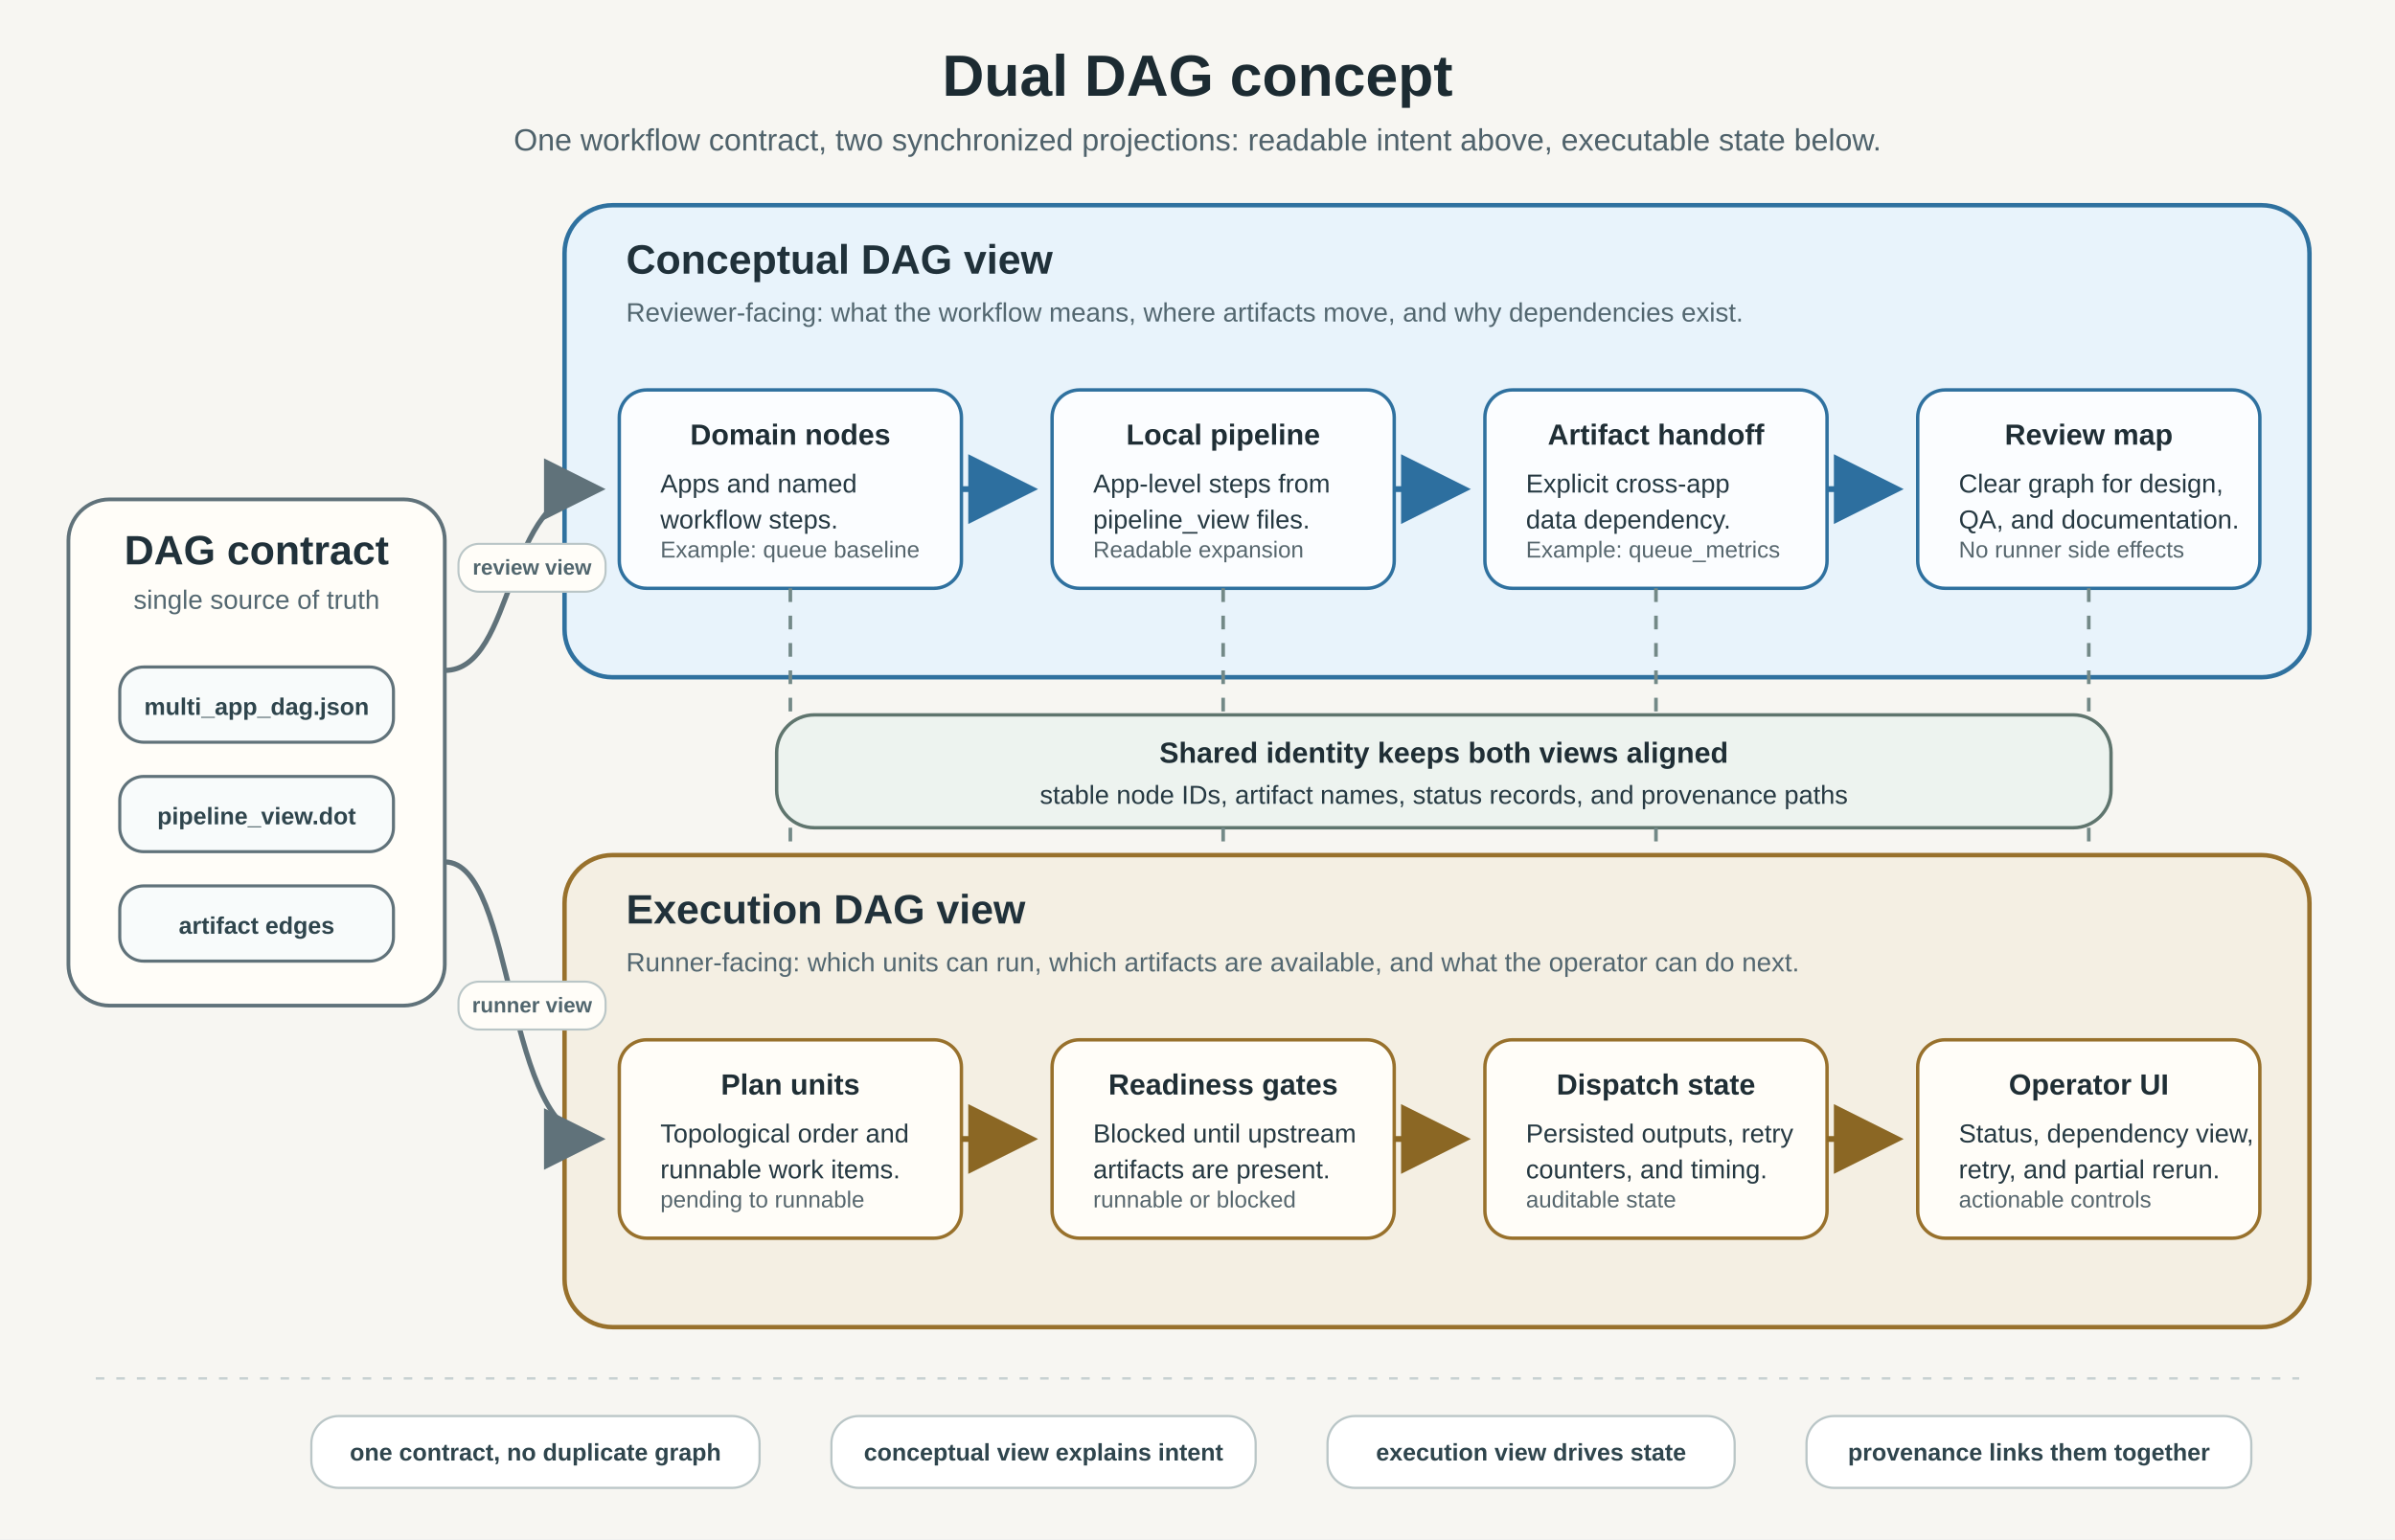
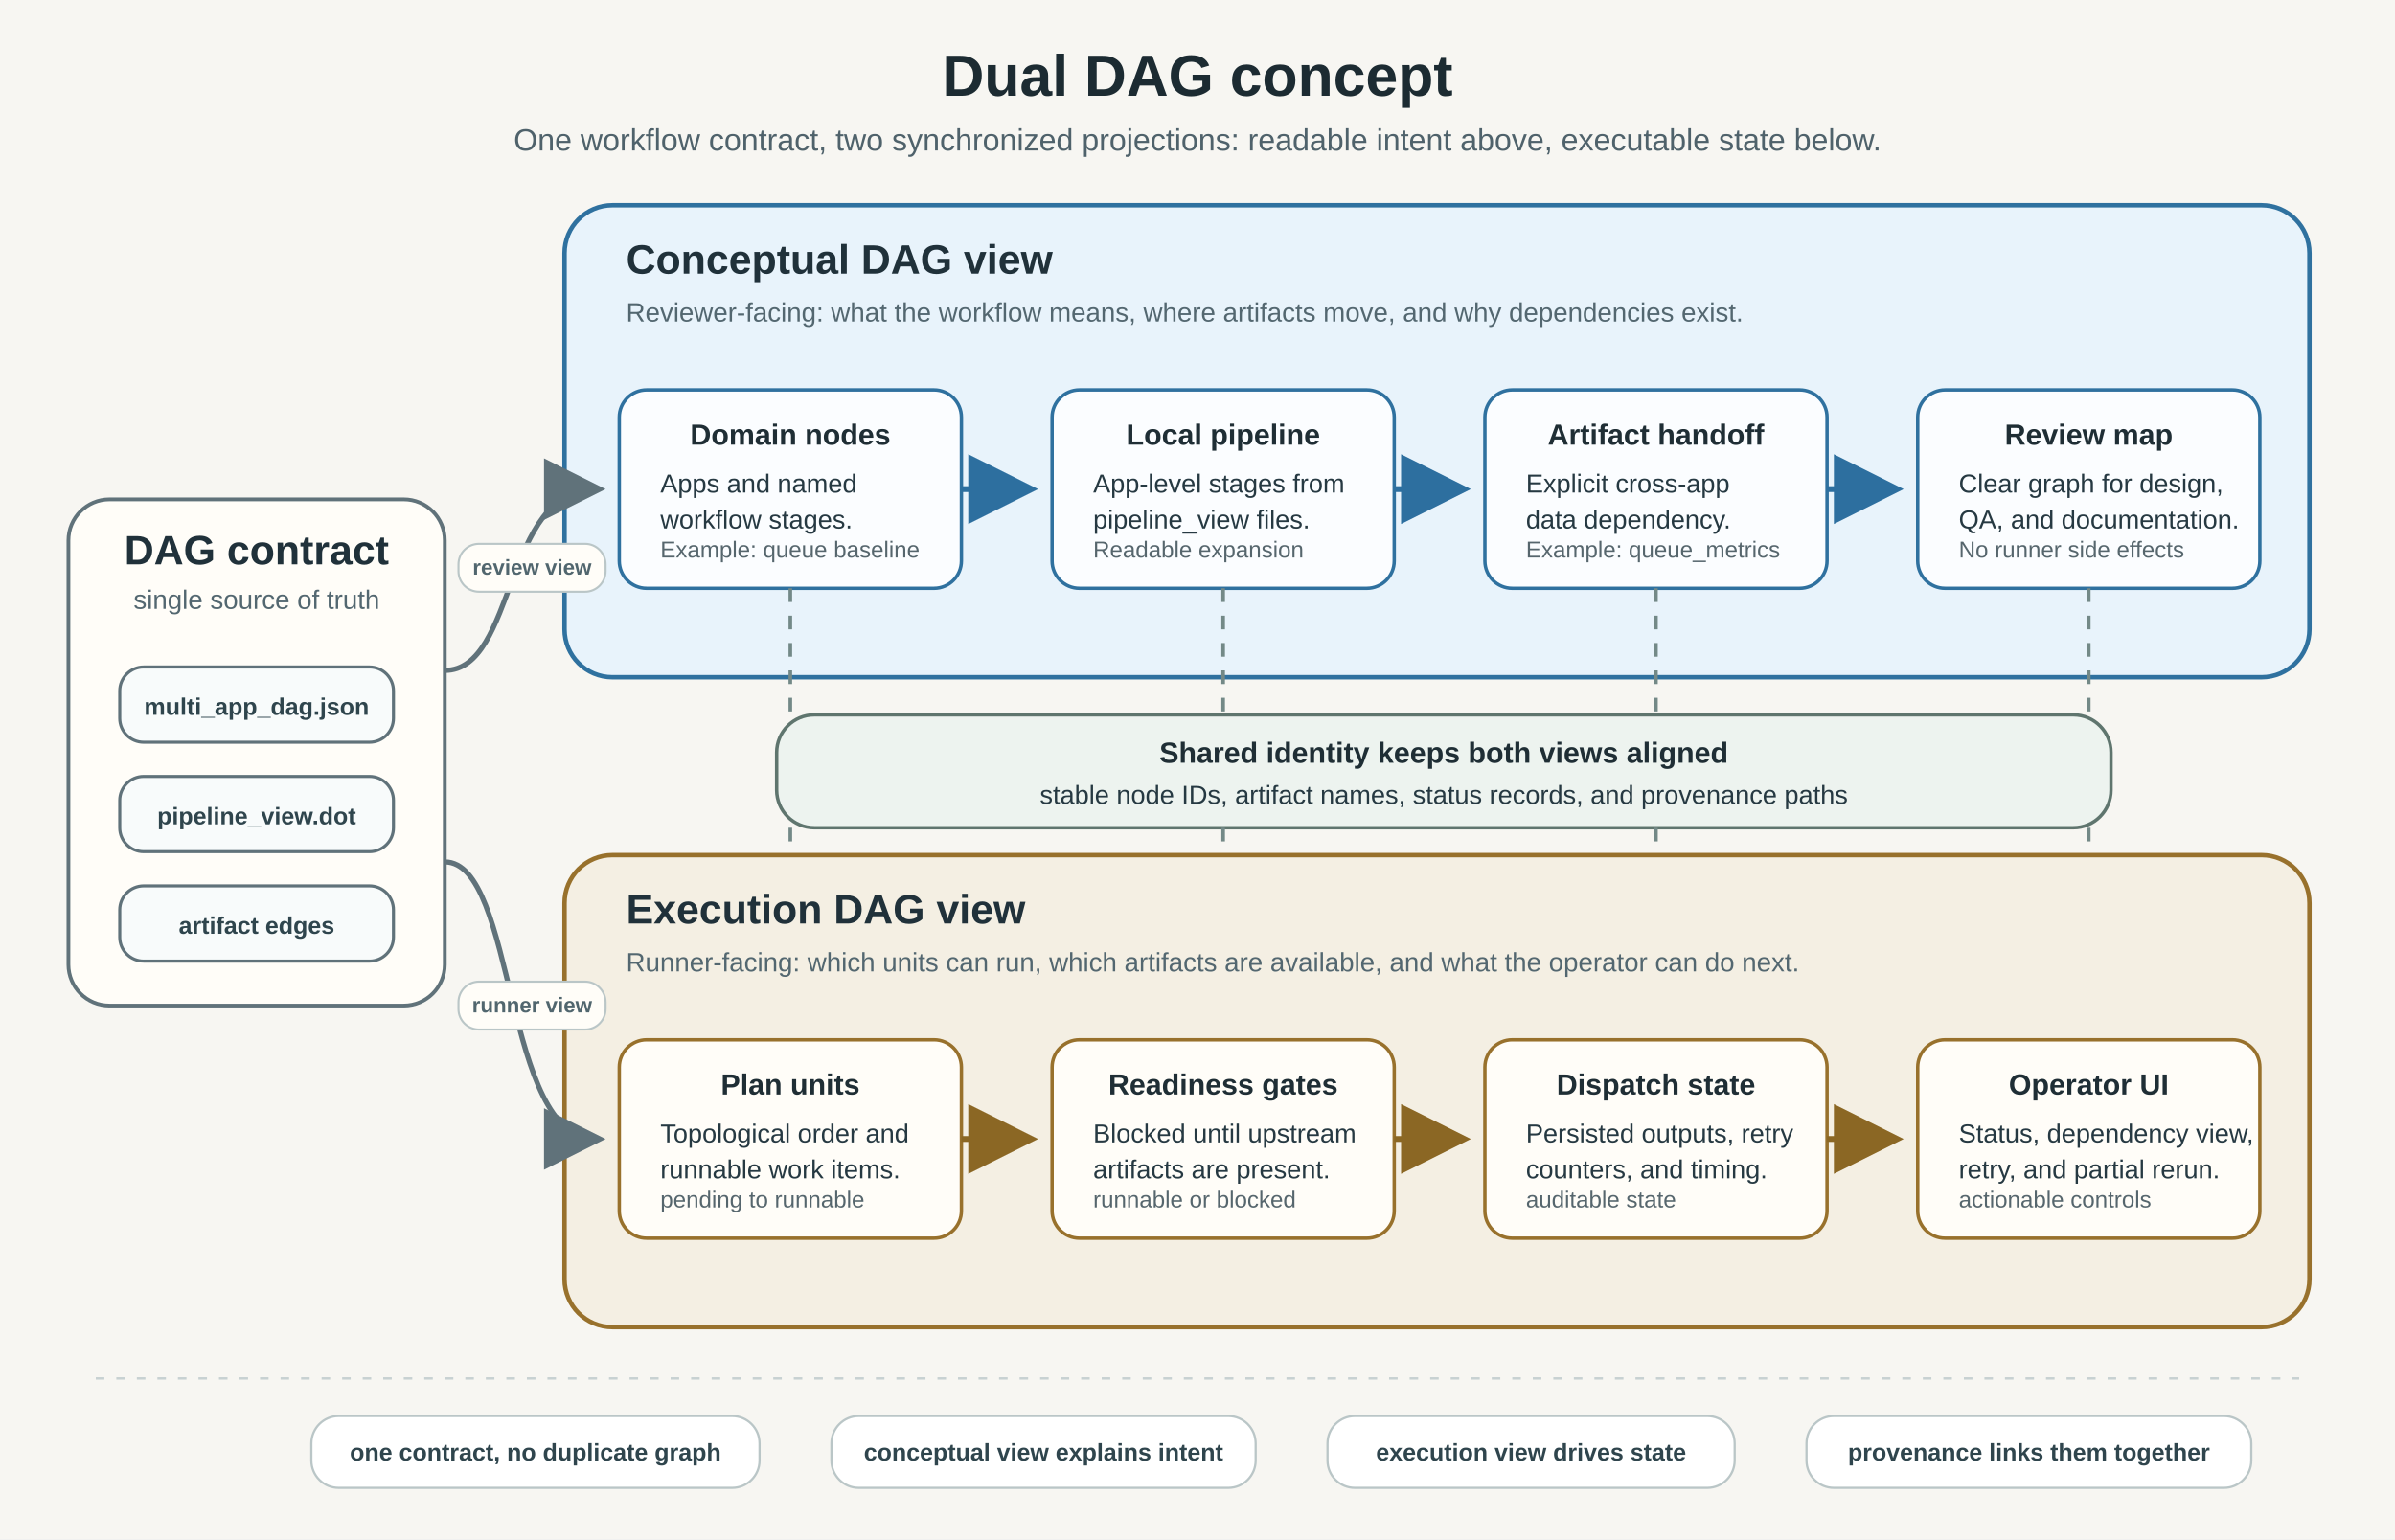
<svg xmlns="http://www.w3.org/2000/svg" width="1400" height="900" viewBox="0 0 1400 900" role="img" aria-labelledby="title desc">
  <defs>
    <style>
      .bg { fill: #f7f6f2; }
      .title { font: 700 34px Arial, Helvetica, sans-serif; fill: #1c2b32; }
      .subtitle { font: 500 18px Arial, Helvetica, sans-serif; fill: #4f626b; }
      .source { fill: #fffdf8; stroke: #60727a; stroke-width: 2.2; }
      .concept-lane { fill: #e8f3fb; stroke: #2f719f; stroke-width: 2.6; }
      .execution-lane { fill: #f4efe3; stroke: #98712c; stroke-width: 2.6; }
      .bridge { fill: #edf3ef; stroke: #5f756e; stroke-width: 2; }
      .concept-node { fill: #fbfdff; stroke: #2f719f; stroke-width: 2; }
      .execution-node { fill: #fffdf8; stroke: #98712c; stroke-width: 2; }
      .source-node { fill: #f8fbfb; stroke: #60727a; stroke-width: 1.8; }
      .lane-title { font: 700 24px Arial, Helvetica, sans-serif; fill: #20313a; }
      .lane-note { font: 500 15.5px Arial, Helvetica, sans-serif; fill: #536770; }
      .box-title { font: 700 17px Arial, Helvetica, sans-serif; fill: #1f2e35; }
      .body { font: 15.2px Arial, Helvetica, sans-serif; fill: #263942; }
      .small { font: 13.5px Arial, Helvetica, sans-serif; fill: #56666d; }
      .label-pill { fill: #fffdf8; stroke: #bac6c7; stroke-width: 1.2; }
      .label-text { font: 700 12.5px Arial, Helvetica, sans-serif; fill: #51666e; }
      .chip { fill: #ffffff; stroke: #bac6c7; stroke-width: 1.3; }
      .chip-text { font: 700 14px Arial, Helvetica, sans-serif; fill: #2f454d; }
      .concept-arrow { stroke: #2d6f9f; stroke-width: 3.4; fill: none; marker-end: url(#arrowConcept); }
      .execution-arrow { stroke: #8b6724; stroke-width: 3.4; fill: none; marker-end: url(#arrowExecution); }
      .source-arrow { stroke: #60727a; stroke-width: 3; fill: none; marker-end: url(#arrowSource); }
      .trace { stroke: #738987; stroke-width: 2.1; stroke-dasharray: 8 8; fill: none; }
      .divider { stroke: #c7d1d2; stroke-width: 1.4; stroke-dasharray: 5 7; }
    </style>
    <marker id="arrowConcept" markerWidth="12" markerHeight="12" refX="10" refY="6" orient="auto">
      <path d="M 0 0 L 12 6 L 0 12 z" fill="#2d6f9f" />
    </marker>
    <marker id="arrowExecution" markerWidth="12" markerHeight="12" refX="10" refY="6" orient="auto">
      <path d="M 0 0 L 12 6 L 0 12 z" fill="#8b6724" />
    </marker>
    <marker id="arrowSource" markerWidth="12" markerHeight="12" refX="10" refY="6" orient="auto">
      <path d="M 0 0 L 12 6 L 0 12 z" fill="#60727a" />
    </marker>
  </defs>
  <rect class="bg" x="0" y="0" width="1400" height="900" />
  <text class="title" x="700" y="56" text-anchor="middle">Dual DAG concept</text>
  <text class="subtitle" x="700" y="88" text-anchor="middle">One workflow contract, two synchronized projections: readable intent above, executable state below.</text>
  <g id="source-contract">
    <rect class="source" x="40" y="292" width="220" height="296" rx="24" ry="24" />
    <text class="lane-title" x="150" y="330" text-anchor="middle">DAG contract</text>
    <text class="lane-note" x="150" y="356" text-anchor="middle">single source of truth</text>
    <rect class="source-node" x="70" y="390" width="160" height="44" rx="14" ry="14" />
    <text class="chip-text" x="150" y="418" text-anchor="middle">multi_app_dag.json</text>
    <rect class="source-node" x="70" y="454" width="160" height="44" rx="14" ry="14" />
    <text class="chip-text" x="150" y="482" text-anchor="middle">pipeline_view.dot</text>
    <rect class="source-node" x="70" y="518" width="160" height="44" rx="14" ry="14" />
    <text class="chip-text" x="150" y="546" text-anchor="middle">artifact edges</text>
  </g>
  <g id="conceptual-view">
    <rect class="concept-lane" x="330" y="120" width="1020" height="276" rx="28" ry="28" />
    <text class="lane-title" x="366" y="160">Conceptual DAG view</text>
    <text class="lane-note" x="366" y="188">Reviewer-facing: what the workflow means, where artifacts move, and why dependencies exist.</text>
    <rect class="concept-node" x="362" y="228" width="200" height="116" rx="16" ry="16" />
    <text class="box-title" x="462" y="260" text-anchor="middle">Domain nodes</text>
    <text class="body" x="386" y="288">
      <tspan x="386" dy="0">Apps and named</tspan>
-       <tspan x="386" dy="21">workflow steps.</tspan>
+       <tspan x="386" dy="21">workflow stages.</tspan>
    </text>
    <text class="small" x="386" y="326">Example: queue baseline</text>
    <rect class="concept-node" x="615" y="228" width="200" height="116" rx="16" ry="16" />
    <text class="box-title" x="715" y="260" text-anchor="middle">Local pipeline</text>
    <text class="body" x="639" y="288">
-       <tspan x="639" dy="0">App-level steps from</tspan>
+       <tspan x="639" dy="0">App-level stages from</tspan>
      <tspan x="639" dy="21">pipeline_view files.</tspan>
    </text>
    <text class="small" x="639" y="326">Readable expansion</text>
    <rect class="concept-node" x="868" y="228" width="200" height="116" rx="16" ry="16" />
    <text class="box-title" x="968" y="260" text-anchor="middle">Artifact handoff</text>
    <text class="body" x="892" y="288">
      <tspan x="892" dy="0">Explicit cross-app</tspan>
      <tspan x="892" dy="21">data dependency.</tspan>
    </text>
    <text class="small" x="892" y="326">Example: queue_metrics</text>
    <rect class="concept-node" x="1121" y="228" width="200" height="116" rx="16" ry="16" />
    <text class="box-title" x="1221" y="260" text-anchor="middle">Review map</text>
    <text class="body" x="1145" y="288">
      <tspan x="1145" dy="0">Clear graph for design,</tspan>
      <tspan x="1145" dy="21">QA, and documentation.</tspan>
    </text>
    <text class="small" x="1145" y="326">No runner side effects</text>
    <path class="concept-arrow" d="M 562 286 L 600 286" />
    <path class="concept-arrow" d="M 815 286 L 853 286" />
    <path class="concept-arrow" d="M 1068 286 L 1106 286" />
  </g>
  <g id="projection-bridge">
    <rect class="bridge" x="454" y="418" width="780" height="66" rx="22" ry="22" />
    <text class="box-title" x="844" y="446" text-anchor="middle">Shared identity keeps both views aligned</text>
    <text class="body" x="844" y="470" text-anchor="middle">stable node IDs, artifact names, status records, and provenance paths</text>
    <path class="trace" d="M 462 344 L 462 418" />
    <path class="trace" d="M 715 344 L 715 418" />
    <path class="trace" d="M 968 344 L 968 418" />
    <path class="trace" d="M 1221 344 L 1221 418" />
    <path class="trace" d="M 462 484 L 462 600" />
    <path class="trace" d="M 715 484 L 715 600" />
    <path class="trace" d="M 968 484 L 968 600" />
    <path class="trace" d="M 1221 484 L 1221 600" />
  </g>
  <g id="execution-view">
    <rect class="execution-lane" x="330" y="500" width="1020" height="276" rx="28" ry="28" />
    <text class="lane-title" x="366" y="540">Execution DAG view</text>
    <text class="lane-note" x="366" y="568">Runner-facing: which units can run, which artifacts are available, and what the operator can do next.</text>
    <rect class="execution-node" x="362" y="608" width="200" height="116" rx="16" ry="16" />
    <text class="box-title" x="462" y="640" text-anchor="middle">Plan units</text>
    <text class="body" x="386" y="668">
      <tspan x="386" dy="0">Topological order and</tspan>
      <tspan x="386" dy="21">runnable work items.</tspan>
    </text>
    <text class="small" x="386" y="706">pending to runnable</text>
    <rect class="execution-node" x="615" y="608" width="200" height="116" rx="16" ry="16" />
    <text class="box-title" x="715" y="640" text-anchor="middle">Readiness gates</text>
    <text class="body" x="639" y="668">
      <tspan x="639" dy="0">Blocked until upstream</tspan>
      <tspan x="639" dy="21">artifacts are present.</tspan>
    </text>
    <text class="small" x="639" y="706">runnable or blocked</text>
    <rect class="execution-node" x="868" y="608" width="200" height="116" rx="16" ry="16" />
    <text class="box-title" x="968" y="640" text-anchor="middle">Dispatch state</text>
    <text class="body" x="892" y="668">
      <tspan x="892" dy="0">Persisted outputs, retry</tspan>
      <tspan x="892" dy="21">counters, and timing.</tspan>
    </text>
    <text class="small" x="892" y="706">auditable state</text>
    <rect class="execution-node" x="1121" y="608" width="200" height="116" rx="16" ry="16" />
    <text class="box-title" x="1221" y="640" text-anchor="middle">Operator UI</text>
    <text class="body" x="1145" y="668">
      <tspan x="1145" dy="0">Status, dependency view,</tspan>
      <tspan x="1145" dy="21">retry, and partial rerun.</tspan>
    </text>
    <text class="small" x="1145" y="706">actionable controls</text>
    <path class="execution-arrow" d="M 562 666 L 600 666" />
    <path class="execution-arrow" d="M 815 666 L 853 666" />
    <path class="execution-arrow" d="M 1068 666 L 1106 666" />
  </g>
  <g id="source-projections">
    <path class="source-arrow" d="M 260 392 C 302 392 294 286 348 286" />
    <rect class="label-pill" x="268" y="318" width="86" height="28" rx="12" ry="12" />
    <text class="label-text" x="311" y="336" text-anchor="middle">review view</text>
    <path class="source-arrow" d="M 260 504 C 302 504 294 666 348 666" />
    <rect class="label-pill" x="268" y="574" width="86" height="28" rx="12" ry="12" />
    <text class="label-text" x="311" y="592" text-anchor="middle">runner view</text>
  </g>
  <g id="footer">
    <line class="divider" x1="56" y1="806" x2="1344" y2="806" />
    <rect class="chip" x="182" y="828" width="262" height="42" rx="16" ry="16" />
    <text class="chip-text" x="313" y="854" text-anchor="middle">one contract, no duplicate graph</text>
    <rect class="chip" x="486" y="828" width="248" height="42" rx="16" ry="16" />
    <text class="chip-text" x="610" y="854" text-anchor="middle">conceptual view explains intent</text>
    <rect class="chip" x="776" y="828" width="238" height="42" rx="16" ry="16" />
    <text class="chip-text" x="895" y="854" text-anchor="middle">execution view drives state</text>
    <rect class="chip" x="1056" y="828" width="260" height="42" rx="16" ry="16" />
    <text class="chip-text" x="1186" y="854" text-anchor="middle">provenance links them together</text>
  </g>
</svg>
